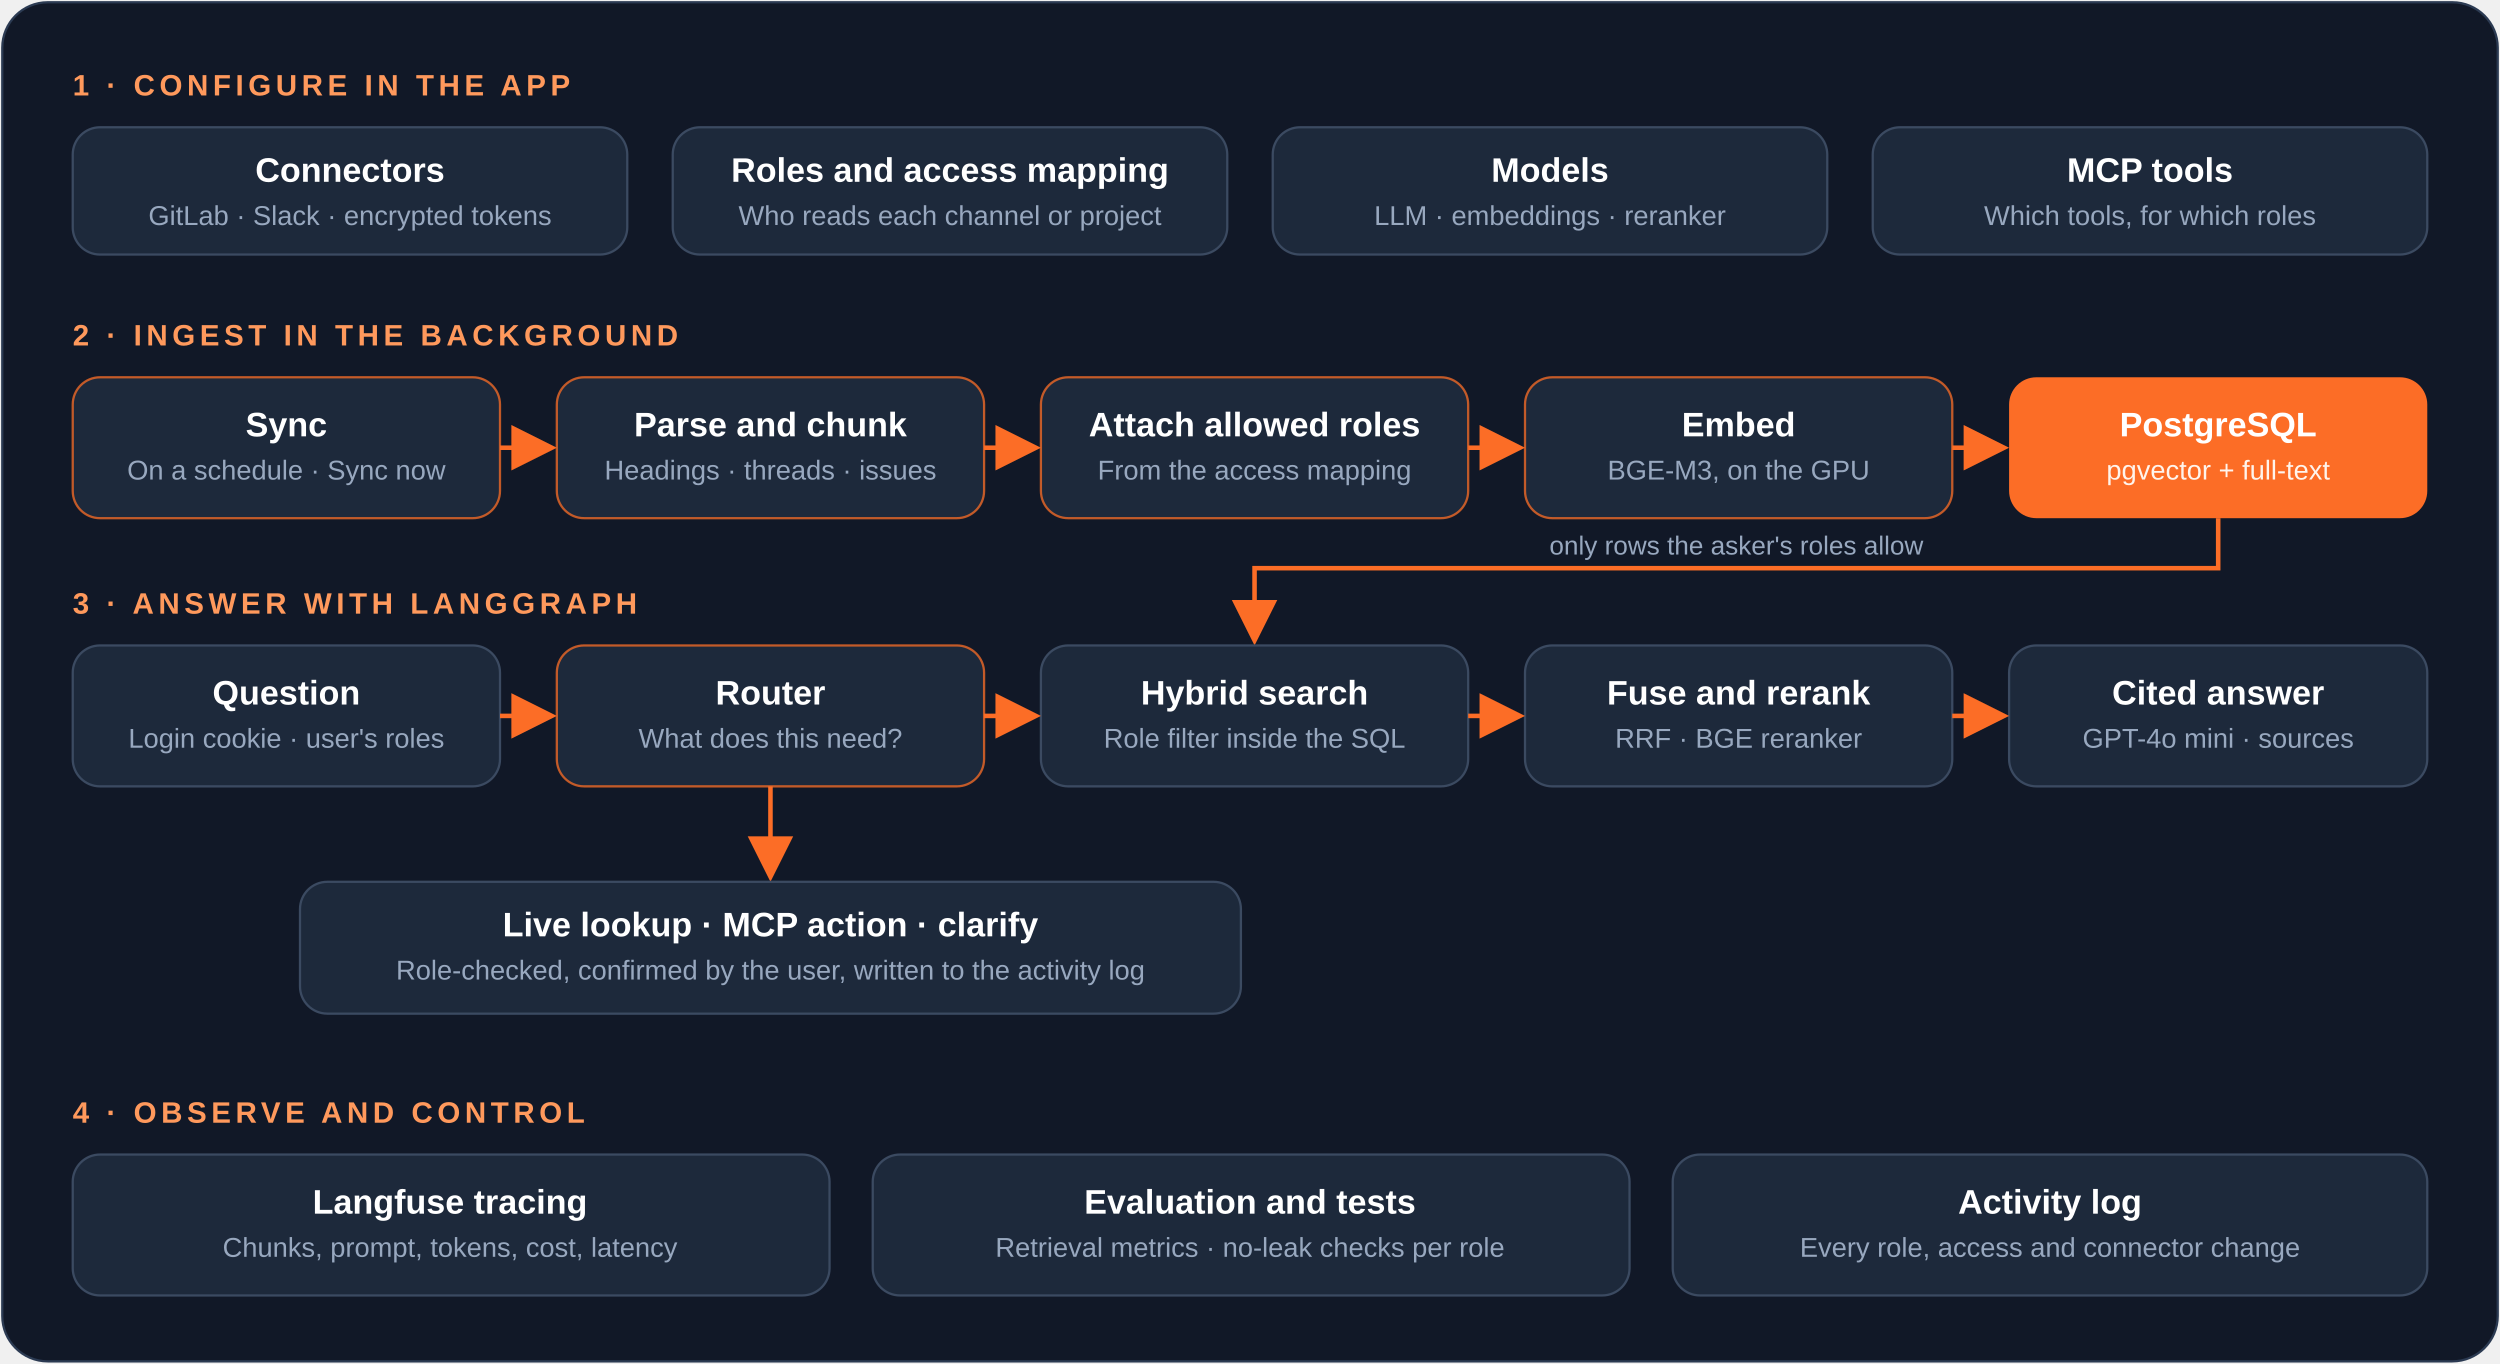
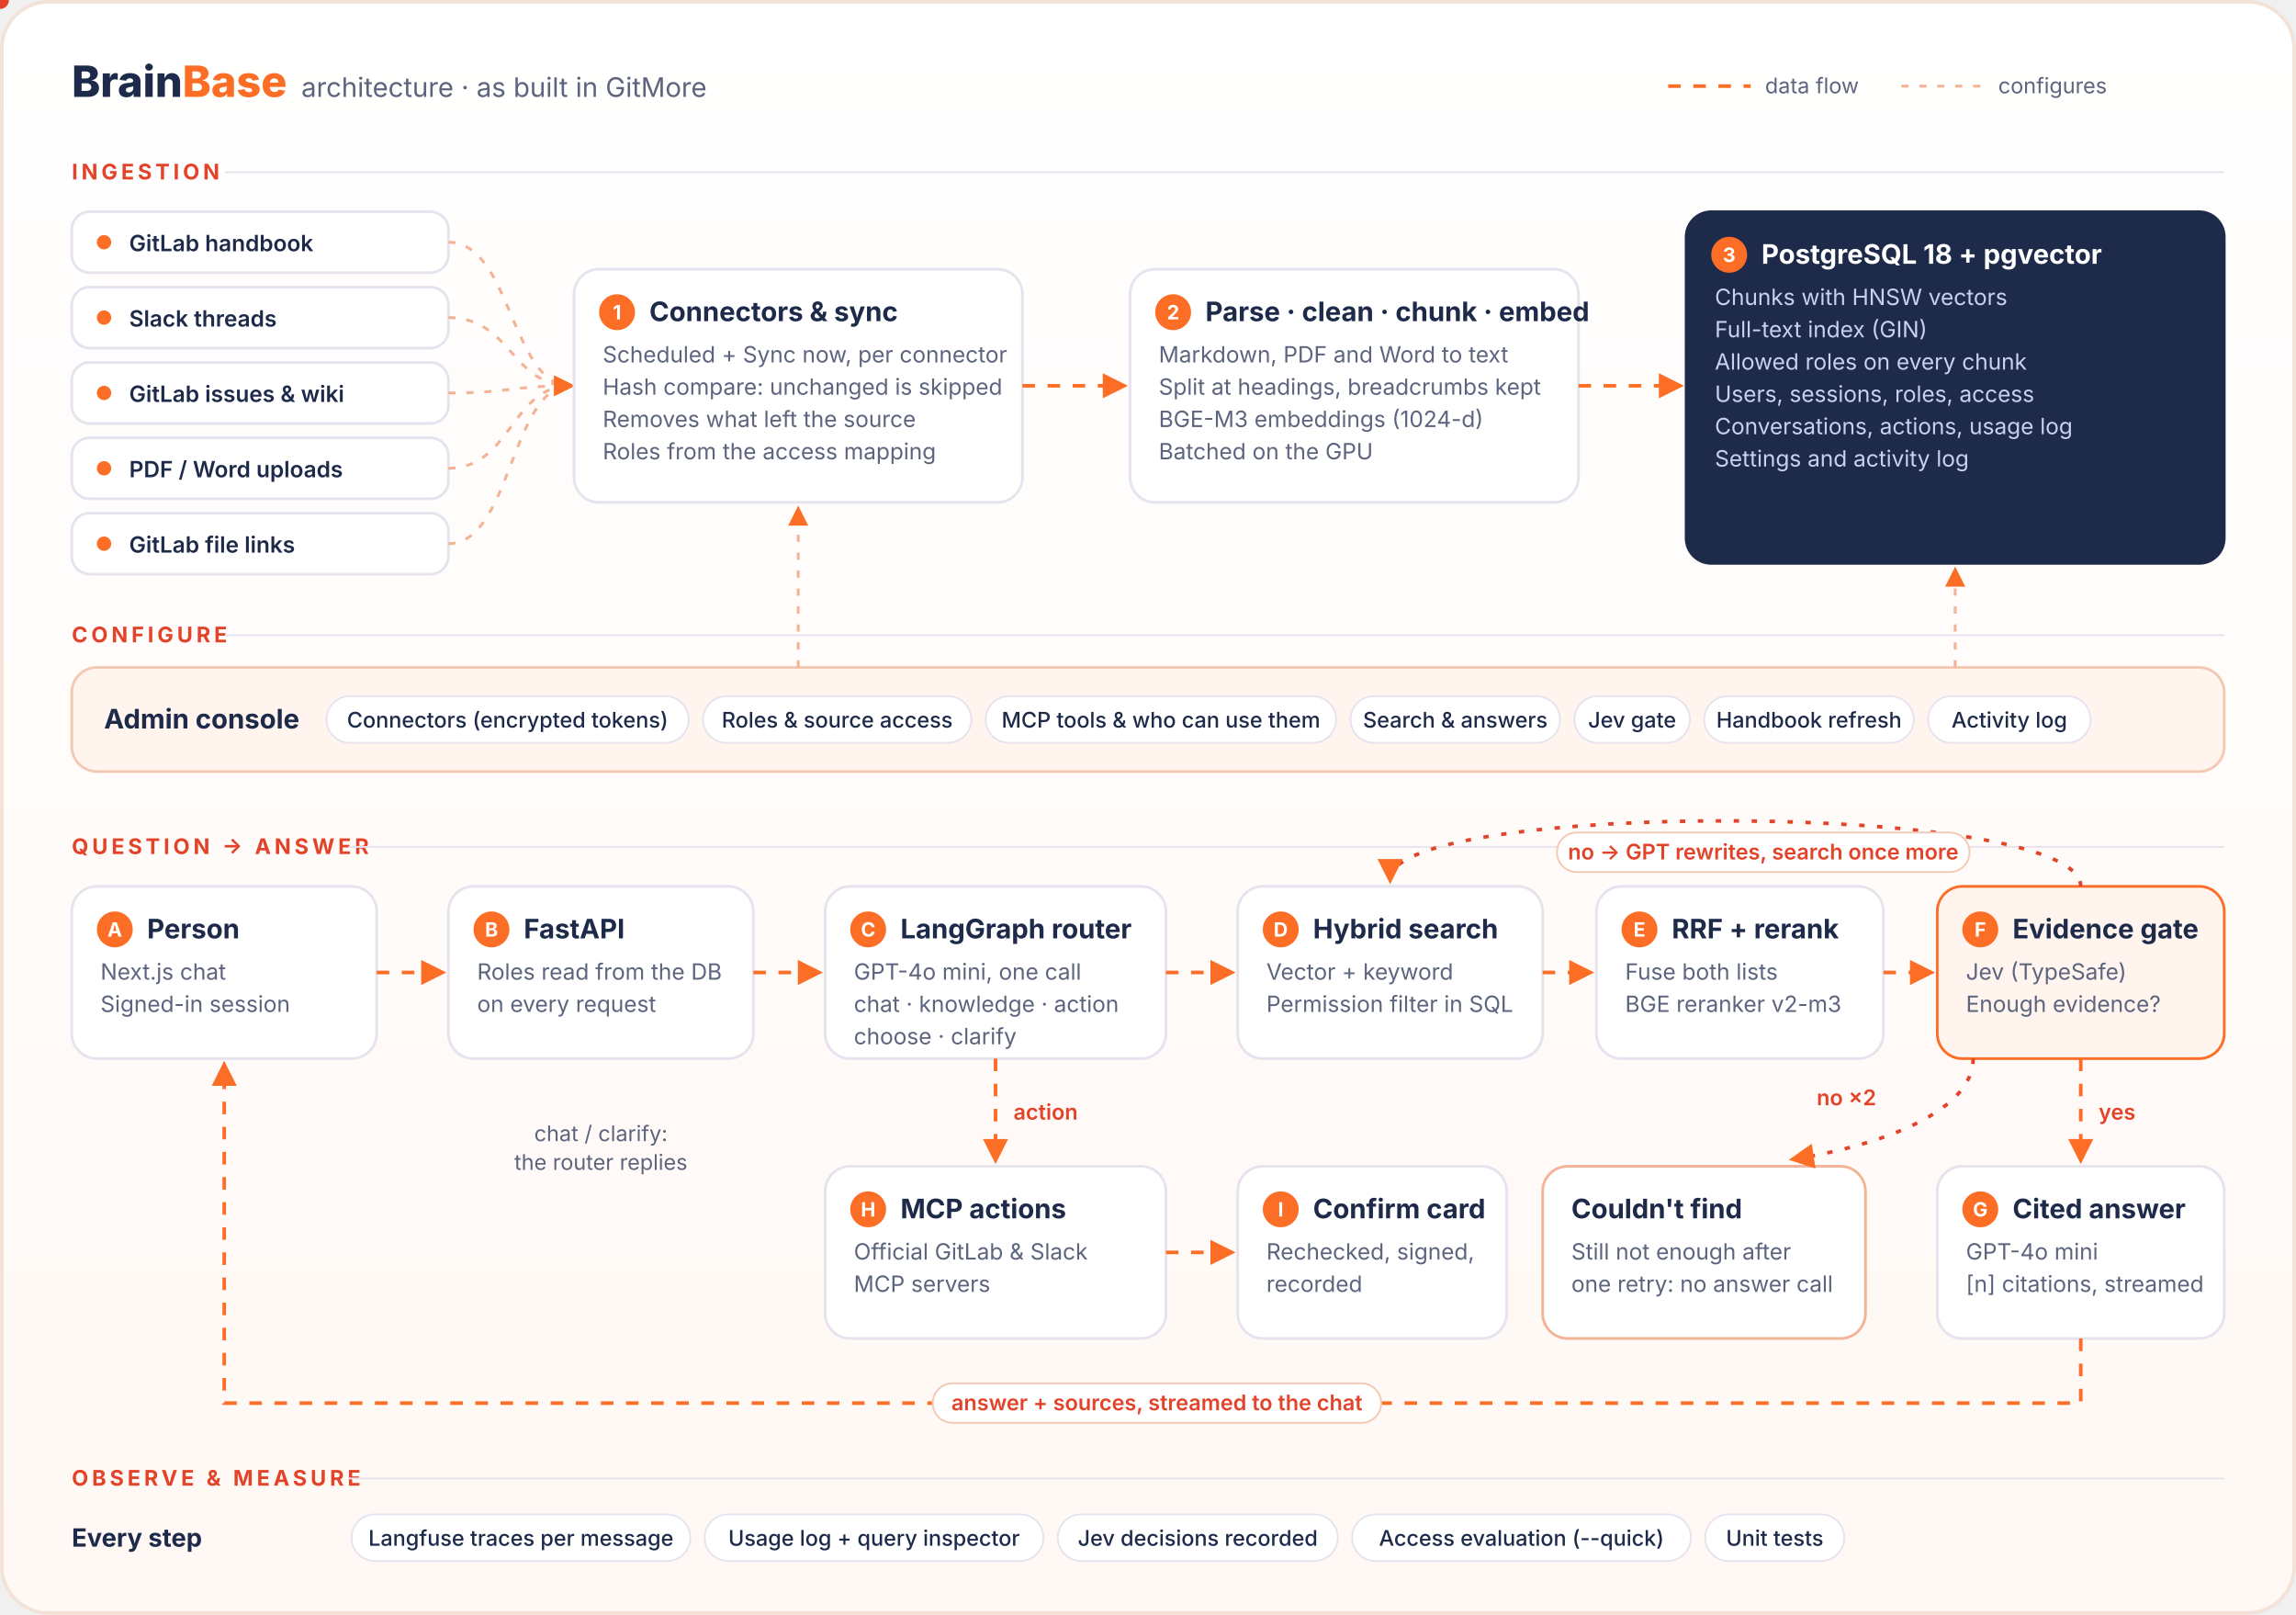
- <svg xmlns="http://www.w3.org/2000/svg" width="1100" height="600" viewBox="0 0 1100 600" role="img" aria-labelledby="t d">
+ <svg xmlns="http://www.w3.org/2000/svg" viewBox="0 0 1280 900" width="1280" height="900" role="img" aria-label="BrainBase architecture: sources are synced, chunked and embedded into PostgreSQL with pgvector; a question passes the router, permission-filtered hybrid search, reranking and the Jev evidence gate before GPT writes a cited answer; actions go through MCP with confirmation; everything is traced and evaluated.">
  <defs>
-     <marker id="arrow" markerWidth="10" markerHeight="10" refX="8" refY="5" orient="auto">
-       <path d="M0,0 L10,5 L0,10 Z" fill="#fc6d26" />
+     <marker id="arrow" viewBox="0 0 10 10" refX="8" refY="5" markerWidth="7" markerHeight="7" orient="auto-start-reverse">
+       <path d="M0,0 L10,5 L0,10 z" fill="#fc6d26" />
    </marker>
+     <linearGradient id="bg" x1="0" y1="0" x2="0" y2="1">
+       <stop offset="0" stop-color="#ffffff" />
+       <stop offset="1" stop-color="#fff8f4" />
+     </linearGradient>
  </defs>
-   <rect x="1" y="1" width="1098" height="598" rx="20" fill="#111827" stroke="#2b3a52" />
-   <g font-family="Segoe UI, Helvetica Neue, Arial, sans-serif">
-     <text x="32" y="42" fill="#ff995c" font-size="13" font-weight="700" letter-spacing="2">1 · CONFIGURE IN THE APP</text>
-     <g fill="#1d293b" stroke="#3b4a61">
-       <rect x="32" y="56" width="244" height="56" rx="12" />
-       <rect x="296" y="56" width="244" height="56" rx="12" />
-       <rect x="560" y="56" width="244" height="56" rx="12" />
-       <rect x="824" y="56" width="244" height="56" rx="12" />
-     </g>
-     <g font-size="15" font-weight="600" fill="#ffffff" text-anchor="middle">
-       <text x="154" y="80">Connectors</text>
-       <text x="418" y="80">Roles and access mapping</text>
-       <text x="682" y="80">Models</text>
-       <text x="946" y="80">MCP tools</text>
-     </g>
-     <g font-size="12" fill="#98a8bf" text-anchor="middle">
-       <text x="154" y="99">GitLab · Slack · encrypted tokens</text>
-       <text x="418" y="99">Who reads each channel or project</text>
-       <text x="682" y="99">LLM · embeddings · reranker</text>
-       <text x="946" y="99">Which tools, for which roles</text>
-     </g>
-     <text x="32" y="152" fill="#ff995c" font-size="13" font-weight="700" letter-spacing="2">2 · INGEST IN THE BACKGROUND</text>
-     <g fill="#1d293b" stroke="#fc6d26" stroke-opacity=".75">
-       <rect x="32" y="166" width="188" height="62" rx="12" />
-       <rect x="245" y="166" width="188" height="62" rx="12" />
-       <rect x="458" y="166" width="188" height="62" rx="12" />
-       <rect x="671" y="166" width="188" height="62" rx="12" />
-     </g>
-     <rect x="884" y="166" width="184" height="62" rx="12" fill="#fc6d26" />
-     <g font-size="15" font-weight="600" fill="#ffffff" text-anchor="middle">
-       <text x="126" y="192">Sync</text>
-       <text x="339" y="192">Parse and chunk</text>
-       <text x="552" y="192">Attach allowed roles</text>
-       <text x="765" y="192">Embed</text>
-       <text x="976" y="192">PostgreSQL</text>
-     </g>
-     <g font-size="12" fill="#98a8bf" text-anchor="middle">
-       <text x="126" y="211">On a schedule · Sync now</text>
-       <text x="339" y="211">Headings · threads · issues</text>
-       <text x="552" y="211">From the access mapping</text>
-       <text x="765" y="211">BGE-M3, on the GPU</text>
-       <text x="976" y="211" fill="#fff4ec">pgvector + full-text</text>
-     </g>
-     <g stroke="#fc6d26" stroke-width="2" fill="none" marker-end="url(#arrow)">
-       <path d="M220 197 H241" />
-       <path d="M433 197 H454" />
-       <path d="M646 197 H667" />
-       <path d="M859 197 H880" />
-     </g>
-     <path d="M976 228 V250 H552 V280" stroke="#fc6d26" stroke-width="2" fill="none" marker-end="url(#arrow)" />
-     <text x="764" y="244" fill="#98a8bf" font-size="11.5" text-anchor="middle">only rows the asker's roles allow</text>
-     <text x="32" y="270" fill="#ff995c" font-size="13" font-weight="700" letter-spacing="2">3 · ANSWER WITH LANGGRAPH</text>
-     <g fill="#1d293b" stroke="#3b4a61">
-       <rect x="32" y="284" width="188" height="62" rx="12" />
-       <rect x="458" y="284" width="188" height="62" rx="12" />
-       <rect x="671" y="284" width="188" height="62" rx="12" />
-       <rect x="884" y="284" width="184" height="62" rx="12" />
-     </g>
-     <rect x="245" y="284" width="188" height="62" rx="12" fill="#1d293b" stroke="#fc6d26" stroke-opacity=".75" />
-     <g font-size="15" font-weight="600" fill="#ffffff" text-anchor="middle">
-       <text x="126" y="310">Question</text>
-       <text x="339" y="310">Router</text>
-       <text x="552" y="310">Hybrid search</text>
-       <text x="765" y="310">Fuse and rerank</text>
-       <text x="976" y="310">Cited answer</text>
-     </g>
-     <g font-size="12" fill="#98a8bf" text-anchor="middle">
-       <text x="126" y="329">Login cookie · user's roles</text>
-       <text x="339" y="329">What does this need?</text>
-       <text x="552" y="329">Role filter inside the SQL</text>
-       <text x="765" y="329">RRF · BGE reranker</text>
-       <text x="976" y="329">GPT-4o mini · sources</text>
-     </g>
-     <g stroke="#fc6d26" stroke-width="2" fill="none" marker-end="url(#arrow)">
-       <path d="M220 315 H241" />
-       <path d="M433 315 H454" />
-       <path d="M646 315 H667" />
-       <path d="M859 315 H880" />
-     </g>
-     <path d="M339 346 V384" stroke="#fc6d26" stroke-width="2" fill="none" marker-end="url(#arrow)" />
-     <rect x="132" y="388" width="414" height="58" rx="12" fill="#1d293b" stroke="#3b4a61" />
-     <text x="339" y="412" fill="#ffffff" font-size="15" font-weight="600" text-anchor="middle">Live lookup · MCP action · clarify</text>
-     <text x="339" y="431" fill="#98a8bf" font-size="12" text-anchor="middle">Role-checked, confirmed by the user, written to the activity log</text>
-     <text x="32" y="494" fill="#ff995c" font-size="13" font-weight="700" letter-spacing="2">4 · OBSERVE AND CONTROL</text>
-     <g fill="#1d293b" stroke="#3b4a61">
-       <rect x="32" y="508" width="333" height="62" rx="12" />
-       <rect x="384" y="508" width="333" height="62" rx="12" />
-       <rect x="736" y="508" width="332" height="62" rx="12" />
-     </g>
-     <g font-size="15" font-weight="600" fill="#ffffff" text-anchor="middle">
-       <text x="198" y="534">Langfuse tracing</text>
-       <text x="550" y="534">Evaluation and tests</text>
-       <text x="902" y="534">Activity log</text>
-     </g>
-     <g font-size="12" fill="#98a8bf" text-anchor="middle">
-       <text x="198" y="553">Chunks, prompt, tokens, cost, latency</text>
-       <text x="550" y="553">Retrieval metrics · no-leak checks per role</text>
-       <text x="902" y="553">Every role, access and connector change</text>
-     </g>
-   </g>
+   <style>
+ text { font-family: Inter, "Segoe UI", -apple-system, BlinkMacSystemFont, Helvetica, Arial, sans-serif; }
+ .t { font-size: 15px; font-weight: 650; }
+ .l { font-size: 12.5px; }
+ .c { font-size: 12px; fill: #1e2a4a; font-weight: 550; }
+ .ic { font-size: 11px; fill: #fff; font-weight: 700; }
+ .sec { font-size: 12px; font-weight: 750; letter-spacing: 2px; fill: #e24329; }
+ .lab { font-size: 12px; fill: #e24329; font-weight: 600; }
+ .muted { font-size: 12px; fill: #5d647e; }
+ .flow { fill: none; stroke: #fc6d26; stroke-width: 2; stroke-dasharray: 7 7; animation: dash 1.1s linear infinite; }
+ .soft { fill: none; stroke: #f3b394; stroke-width: 1.6; stroke-dasharray: 4 6; animation: dash 1.6s linear infinite; }
+ .retry { fill: none; stroke: #e24329; stroke-width: 2; stroke-dasharray: 3 7; animation: dash 0.9s linear infinite; }
+ .dot { fill: #e24329; }
+ .brandbox rect { animation: glow 2.4s ease-in-out infinite; }
+ @keyframes dash { to { stroke-dashoffset: -28; } }
+ @keyframes glow { 0%, 100% { stroke-width: 1.5; } 50% { stroke-width: 3.5; } }
+ @media (prefers-reduced-motion: reduce) { .flow, .soft, .retry, .brandbox rect { animation: none; } .dot { display: none; } }
+ </style>
+   <rect x="1" y="1" width="1278" height="898" rx="26" fill="url(#bg)" stroke="#f3e2d8" stroke-width="2" />
+   <text x="40" y="54" class="t" style="font-size:24px;font-weight:800" fill="#1e2a4a">Brain<tspan fill="#fc6d26">Base</tspan>
+   </text>
+   <text x="168" y="54" class="muted" style="font-size:15px">architecture · as built in GitMore</text>
+   <path d="M930,48 h46" class="flow" />
+   <text x="984" y="52" class="muted">data flow</text>
+   <path d="M1060,48 h46" class="soft" />
+   <text x="1114" y="52" class="muted">configures</text>
+   <text x="40" y="100" class="sec">INGESTION</text>
+   <line x1="125.4" y1="96" x2="1240" y2="96" stroke="#e6e3ef" />
+   <rect x="40" y="118" width="210" height="34" rx="10" fill="#ffffff" stroke="#e6e3ef" stroke-width="1.5" />
+   <circle cx="58" cy="135" r="4" fill="#fc6d26" />
+   <text x="72" y="140" class="l" fill="#1e2a4a" style="font-weight:600">GitLab handbook</text>
+   <path d="M250,135 C285,135 285,215 318,215" class="soft" marker-end="url(#arrow)" />
+   <rect x="40" y="160" width="210" height="34" rx="10" fill="#ffffff" stroke="#e6e3ef" stroke-width="1.5" />
+   <circle cx="58" cy="177" r="4" fill="#fc6d26" />
+   <text x="72" y="182" class="l" fill="#1e2a4a" style="font-weight:600">Slack threads</text>
+   <path d="M250,177 C285,177 285,215 318,215" class="soft" marker-end="url(#arrow)" />
+   <rect x="40" y="202" width="210" height="34" rx="10" fill="#ffffff" stroke="#e6e3ef" stroke-width="1.5" />
+   <circle cx="58" cy="219" r="4" fill="#fc6d26" />
+   <text x="72" y="224" class="l" fill="#1e2a4a" style="font-weight:600">GitLab issues &amp; wiki</text>
+   <path d="M250,219 C285,219 285,215 318,215" class="soft" marker-end="url(#arrow)" />
+   <rect x="40" y="244" width="210" height="34" rx="10" fill="#ffffff" stroke="#e6e3ef" stroke-width="1.5" />
+   <circle cx="58" cy="261" r="4" fill="#fc6d26" />
+   <text x="72" y="266" class="l" fill="#1e2a4a" style="font-weight:600">PDF / Word uploads</text>
+   <path d="M250,261 C285,261 285,215 318,215" class="soft" marker-end="url(#arrow)" />
+   <rect x="40" y="286" width="210" height="34" rx="10" fill="#ffffff" stroke="#e6e3ef" stroke-width="1.5" />
+   <circle cx="58" cy="303" r="4" fill="#fc6d26" />
+   <text x="72" y="308" class="l" fill="#1e2a4a" style="font-weight:600">GitLab file links</text>
+   <path d="M250,303 C285,303 285,215 318,215" class="soft" marker-end="url(#arrow)" />
+   <g class="box">
+     <rect x="320" y="150" width="250" height="130" rx="14" fill="#ffffff" stroke="#e6e3ef" stroke-width="1.5" />
+     <circle cx="344" cy="174" r="10" fill="#fc6d26" />
+     <text x="344" y="178" text-anchor="middle" class="ic">1</text>
+     <text x="362" y="179" class="t" fill="#1e2a4a">Connectors &amp; sync</text>
+     <text x="336" y="202" class="l" fill="#5d647e">Scheduled + Sync now, per connector</text>
+     <text x="336" y="220" class="l" fill="#5d647e">Hash compare: unchanged is skipped</text>
+     <text x="336" y="238" class="l" fill="#5d647e">Removes what left the source</text>
+     <text x="336" y="256" class="l" fill="#5d647e">Roles from the access mapping</text>
+   </g>
+   <g class="box">
+     <rect x="630" y="150" width="250" height="130" rx="14" fill="#ffffff" stroke="#e6e3ef" stroke-width="1.5" />
+     <circle cx="654" cy="174" r="10" fill="#fc6d26" />
+     <text x="654" y="178" text-anchor="middle" class="ic">2</text>
+     <text x="672" y="179" class="t" fill="#1e2a4a">Parse · clean · chunk · embed</text>
+     <text x="646" y="202" class="l" fill="#5d647e">Markdown, PDF and Word to text</text>
+     <text x="646" y="220" class="l" fill="#5d647e">Split at headings, breadcrumbs kept</text>
+     <text x="646" y="238" class="l" fill="#5d647e">BGE-M3 embeddings (1024-d)</text>
+     <text x="646" y="256" class="l" fill="#5d647e">Batched on the GPU</text>
+   </g>
+   <g class="box">
+     <rect x="940" y="118" width="300" height="196" rx="14" fill="#1e2a4a" stroke="#1e2a4a" stroke-width="1.5" />
+     <circle cx="964" cy="142" r="10" fill="#fc6d26" />
+     <text x="964" y="146" text-anchor="middle" class="ic">3</text>
+     <text x="982" y="147" class="t" fill="#ffffff">PostgreSQL 18 + pgvector</text>
+     <text x="956" y="170" class="l" fill="#c9d1ef">Chunks with HNSW vectors</text>
+     <text x="956" y="188" class="l" fill="#c9d1ef">Full-text index (GIN)</text>
+     <text x="956" y="206" class="l" fill="#c9d1ef">Allowed roles on every chunk</text>
+     <text x="956" y="224" class="l" fill="#c9d1ef">Users, sessions, roles, access</text>
+     <text x="956" y="242" class="l" fill="#c9d1ef">Conversations, actions, usage log</text>
+     <text x="956" y="260" class="l" fill="#c9d1ef">Settings and activity log</text>
+   </g>
+   <path id="i1" d="M570,215 L626,215" class="flow" marker-end="url(#arrow)" />
+   <circle r="4.5" class="dot">
+     <animateMotion dur="1.4s" begin="0s" repeatCount="indefinite" rotate="auto">
+       <mpath href="#i1" />
+     </animateMotion>
+   </circle>
+   <path id="i2" d="M880,215 L936,215" class="flow" marker-end="url(#arrow)" />
+   <circle r="4.5" class="dot">
+     <animateMotion dur="1.4s" begin="0.7s" repeatCount="indefinite" rotate="auto">
+       <mpath href="#i2" />
+     </animateMotion>
+   </circle>
+   <text x="40" y="358" class="sec">CONFIGURE</text>
+   <line x1="125.4" y1="354" x2="1240" y2="354" stroke="#e6e3ef" />
+   <rect x="40" y="372" width="1200" height="58" rx="14" fill="#fff4ee" stroke="#f3c9b3" stroke-width="1.5" />
+   <text x="58" y="406" class="t" fill="#1e2a4a">Admin console</text>
+   <rect x="182" y="388" width="201.95" height="26" rx="13" fill="#ffffff" stroke="#e6e3ef" />
+   <text x="282.975" y="405.5" text-anchor="middle" class="c">Connectors (encrypted tokens)</text>
+   <rect x="391.95" y="388" width="149.55" height="26" rx="13" fill="#ffffff" stroke="#e6e3ef" />
+   <text x="466.725" y="405.5" text-anchor="middle" class="c">Roles &amp; source access</text>
+   <rect x="549.5" y="388" width="195.4" height="26" rx="13" fill="#ffffff" stroke="#e6e3ef" />
+   <text x="647.2" y="405.5" text-anchor="middle" class="c">MCP tools &amp; who can use them</text>
+   <rect x="752.9" y="388" width="116.8" height="26" rx="13" fill="#ffffff" stroke="#e6e3ef" />
+   <text x="811.3" y="405.5" text-anchor="middle" class="c">Search &amp; answers</text>
+   <rect x="877.7" y="388" width="64.4" height="26" rx="13" fill="#ffffff" stroke="#e6e3ef" />
+   <text x="909.9" y="405.5" text-anchor="middle" class="c">Jev gate</text>
+   <rect x="950.1" y="388" width="116.8" height="26" rx="13" fill="#ffffff" stroke="#e6e3ef" />
+   <text x="1008.5" y="405.5" text-anchor="middle" class="c">Handbook refresh</text>
+   <rect x="1074.9" y="388" width="90.6" height="26" rx="13" fill="#ffffff" stroke="#e6e3ef" />
+   <text x="1120.2" y="405.5" text-anchor="middle" class="c">Activity log</text>
+   <path d="M445,372 L445,284" class="soft" marker-end="url(#arrow)" />
+   <path d="M1090,372 L1090,318" class="soft" marker-end="url(#arrow)" />
+   <text x="40" y="476" class="sec">QUESTION → ANSWER</text>
+   <line x1="194.2" y1="472" x2="1240" y2="472" stroke="#e6e3ef" />
+   <g class="box">
+     <rect x="40" y="494" width="170" height="96" rx="14" fill="#ffffff" stroke="#e6e3ef" stroke-width="1.5" />
+     <circle cx="64" cy="518" r="10" fill="#fc6d26" />
+     <text x="64" y="522" text-anchor="middle" class="ic">A</text>
+     <text x="82" y="523" class="t" fill="#1e2a4a">Person</text>
+     <text x="56" y="546" class="l" fill="#5d647e">Next.js chat</text>
+     <text x="56" y="564" class="l" fill="#5d647e">Signed-in session</text>
+   </g>
+   <g class="box">
+     <rect x="250" y="494" width="170" height="96" rx="14" fill="#ffffff" stroke="#e6e3ef" stroke-width="1.5" />
+     <circle cx="274" cy="518" r="10" fill="#fc6d26" />
+     <text x="274" y="522" text-anchor="middle" class="ic">B</text>
+     <text x="292" y="523" class="t" fill="#1e2a4a">FastAPI</text>
+     <text x="266" y="546" class="l" fill="#5d647e">Roles read from the DB</text>
+     <text x="266" y="564" class="l" fill="#5d647e">on every request</text>
+   </g>
+   <g class="box">
+     <rect x="460" y="494" width="190" height="96" rx="14" fill="#ffffff" stroke="#e6e3ef" stroke-width="1.5" />
+     <circle cx="484" cy="518" r="10" fill="#fc6d26" />
+     <text x="484" y="522" text-anchor="middle" class="ic">C</text>
+     <text x="502" y="523" class="t" fill="#1e2a4a">LangGraph router</text>
+     <text x="476" y="546" class="l" fill="#5d647e">GPT-4o mini, one call</text>
+     <text x="476" y="564" class="l" fill="#5d647e">chat · knowledge · action</text>
+     <text x="476" y="582" class="l" fill="#5d647e">choose · clarify</text>
+   </g>
+   <g class="box">
+     <rect x="690" y="494" width="170" height="96" rx="14" fill="#ffffff" stroke="#e6e3ef" stroke-width="1.5" />
+     <circle cx="714" cy="518" r="10" fill="#fc6d26" />
+     <text x="714" y="522" text-anchor="middle" class="ic">D</text>
+     <text x="732" y="523" class="t" fill="#1e2a4a">Hybrid search</text>
+     <text x="706" y="546" class="l" fill="#5d647e">Vector + keyword</text>
+     <text x="706" y="564" class="l" fill="#5d647e">Permission filter in SQL</text>
+   </g>
+   <g class="box">
+     <rect x="890" y="494" width="160" height="96" rx="14" fill="#ffffff" stroke="#e6e3ef" stroke-width="1.5" />
+     <circle cx="914" cy="518" r="10" fill="#fc6d26" />
+     <text x="914" y="522" text-anchor="middle" class="ic">E</text>
+     <text x="932" y="523" class="t" fill="#1e2a4a">RRF + rerank</text>
+     <text x="906" y="546" class="l" fill="#5d647e">Fuse both lists</text>
+     <text x="906" y="564" class="l" fill="#5d647e">BGE reranker v2-m3</text>
+   </g>
+   <g class="box brandbox">
+     <rect x="1080" y="494" width="160" height="96" rx="14" fill="#fff4ee" stroke="#fc6d26" stroke-width="1.5" />
+     <circle cx="1104" cy="518" r="10" fill="#fc6d26" />
+     <text x="1104" y="522" text-anchor="middle" class="ic">F</text>
+     <text x="1122" y="523" class="t" fill="#1e2a4a">Evidence gate</text>
+     <text x="1096" y="546" class="l" fill="#5d647e">Jev (TypeSafe)</text>
+     <text x="1096" y="564" class="l" fill="#5d647e">Enough evidence?</text>
+   </g>
+   <g class="box">
+     <rect x="1080" y="650" width="160" height="96" rx="14" fill="#ffffff" stroke="#e6e3ef" stroke-width="1.5" />
+     <circle cx="1104" cy="674" r="10" fill="#fc6d26" />
+     <text x="1104" y="678" text-anchor="middle" class="ic">G</text>
+     <text x="1122" y="679" class="t" fill="#1e2a4a">Cited answer</text>
+     <text x="1096" y="702" class="l" fill="#5d647e">GPT-4o mini</text>
+     <text x="1096" y="720" class="l" fill="#5d647e">[n] citations, streamed</text>
+   </g>
+   <g class="box dashed">
+     <rect x="860" y="650" width="180" height="96" rx="14" fill="#ffffff" stroke="#f3b394" stroke-width="1.5" />
+     <text x="876" y="679" class="t" fill="#1e2a4a">Couldn't find</text>
+     <text x="876" y="702" class="l" fill="#5d647e">Still not enough after</text>
+     <text x="876" y="720" class="l" fill="#5d647e">one retry: no answer call</text>
+   </g>
+   <g class="box">
+     <rect x="460" y="650" width="190" height="96" rx="14" fill="#ffffff" stroke="#e6e3ef" stroke-width="1.5" />
+     <circle cx="484" cy="674" r="10" fill="#fc6d26" />
+     <text x="484" y="678" text-anchor="middle" class="ic">H</text>
+     <text x="502" y="679" class="t" fill="#1e2a4a">MCP actions</text>
+     <text x="476" y="702" class="l" fill="#5d647e">Official GitLab &amp; Slack</text>
+     <text x="476" y="720" class="l" fill="#5d647e">MCP servers</text>
+   </g>
+   <g class="box">
+     <rect x="690" y="650" width="150" height="96" rx="14" fill="#ffffff" stroke="#e6e3ef" stroke-width="1.5" />
+     <circle cx="714" cy="674" r="10" fill="#fc6d26" />
+     <text x="714" y="678" text-anchor="middle" class="ic">I</text>
+     <text x="732" y="679" class="t" fill="#1e2a4a">Confirm card</text>
+     <text x="706" y="702" class="l" fill="#5d647e">Rechecked, signed,</text>
+     <text x="706" y="720" class="l" fill="#5d647e">recorded</text>
+   </g>
+   <path id="q1" d="M210,542 L246,542" class="flow" marker-end="url(#arrow)" />
+   <circle r="4.5" class="dot">
+     <animateMotion dur="1s" begin="0s" repeatCount="indefinite" rotate="auto">
+       <mpath href="#q1" />
+     </animateMotion>
+   </circle>
+   <path id="q2" d="M420,542 L456,542" class="flow" marker-end="url(#arrow)" />
+   <circle r="4.5" class="dot">
+     <animateMotion dur="1s" begin="0.3s" repeatCount="indefinite" rotate="auto">
+       <mpath href="#q2" />
+     </animateMotion>
+   </circle>
+   <path id="q3" d="M650,542 L686,542" class="flow" marker-end="url(#arrow)" />
+   <circle r="4.5" class="dot">
+     <animateMotion dur="1s" begin="0.6s" repeatCount="indefinite" rotate="auto">
+       <mpath href="#q3" />
+     </animateMotion>
+   </circle>
+   <path id="q4" d="M860,542 L886,542" class="flow" marker-end="url(#arrow)" />
+   <circle r="4.5" class="dot">
+     <animateMotion dur="1s" begin="0.9s" repeatCount="indefinite" rotate="auto">
+       <mpath href="#q4" />
+     </animateMotion>
+   </circle>
+   <path id="q5" d="M1050,542 L1076,542" class="flow" marker-end="url(#arrow)" />
+   <circle r="4.5" class="dot">
+     <animateMotion dur="1s" begin="1.2s" repeatCount="indefinite" rotate="auto">
+       <mpath href="#q5" />
+     </animateMotion>
+   </circle>
+   <path id="q6" d="M1160,590 L1160,646" class="flow" marker-end="url(#arrow)" />
+   <circle r="4.5" class="dot">
+     <animateMotion dur="1.1s" begin="1.5s" repeatCount="indefinite" rotate="auto">
+       <mpath href="#q6" />
+     </animateMotion>
+   </circle>
+   <text x="1170" y="624" text-anchor="start" class="lab">yes</text>
+   <path d="M1100,590 C1100,622 1040,640 1000,646" class="retry" marker-end="url(#arrow)" />
+   <text x="1046" y="616" text-anchor="end" class="lab">no ×2</text>
+   <path id="retryloop" d="M1160,494 C1160,446 775,446 775,490" class="retry" marker-end="url(#arrow)" />
+   <circle r="4" class="dot">
+     <animateMotion dur="2.6s" repeatCount="indefinite">
+       <mpath href="#retryloop" />
+     </animateMotion>
+   </circle>
+   <rect x="868" y="464" width="230" height="22" rx="11" fill="#ffffff" stroke="#f3c9b3" />
+   <text x="983" y="479" text-anchor="middle" class="lab">no → GPT rewrites, search once more</text>
+   <path id="a1" d="M555,590 L555,646" class="flow" marker-end="url(#arrow)" />
+   <circle r="4.5" class="dot">
+     <animateMotion dur="1.2s" begin="0s" repeatCount="indefinite" rotate="auto">
+       <mpath href="#a1" />
+     </animateMotion>
+   </circle>
+   <text x="565" y="624" text-anchor="start" class="lab">action</text>
+   <path d="M650,698 L686,698" class="flow" marker-end="url(#arrow)" />
+   <path id="back" d="M1160,746 L1160,782 L125,782 L125,594" class="flow" marker-end="url(#arrow)" />
+   <circle r="5" class="dot">
+     <animateMotion dur="3.4s" repeatCount="indefinite">
+       <mpath href="#back" />
+     </animateMotion>
+   </circle>
+   <rect x="520" y="771" width="250" height="22" rx="11" fill="#ffffff" stroke="#f3c9b3" />
+   <text x="645" y="786" text-anchor="middle" class="lab">answer + sources, streamed to the chat</text>
+   <text x="335" y="636" class="muted" text-anchor="middle">chat / clarify:</text>
+   <text x="335" y="652" class="muted" text-anchor="middle">the router replies</text>
+   <text x="40" y="828" class="sec">OBSERVE &amp; MEASURE</text>
+   <line x1="194.2" y1="824" x2="1240" y2="824" stroke="#e6e3ef" />
+   <rect x="196" y="844" width="188.85" height="26" rx="13" fill="#ffffff" stroke="#e6e3ef" />
+   <text x="290.425" y="861.5" text-anchor="middle" class="c">Langfuse traces per message</text>
+   <rect x="392.85" y="844" width="188.85" height="26" rx="13" fill="#ffffff" stroke="#e6e3ef" />
+   <text x="487.275" y="861.5" text-anchor="middle" class="c">Usage log + query inspector</text>
+   <rect x="589.7" y="844" width="156.1" height="26" rx="13" fill="#ffffff" stroke="#e6e3ef" />
+   <text x="667.75" y="861.5" text-anchor="middle" class="c">Jev decisions recorded</text>
+   <rect x="753.8" y="844" width="188.85" height="26" rx="13" fill="#ffffff" stroke="#e6e3ef" />
+   <text x="848.225" y="861.5" text-anchor="middle" class="c">Access evaluation (--quick)</text>
+   <rect x="950.65" y="844" width="77.5" height="26" rx="13" fill="#ffffff" stroke="#e6e3ef" />
+   <text x="989.4" y="861.5" text-anchor="middle" class="c">Unit tests</text>
+   <text x="40" y="862" class="t" fill="#1e2a4a" style="font-size:14px">Every step</text>
</svg>
